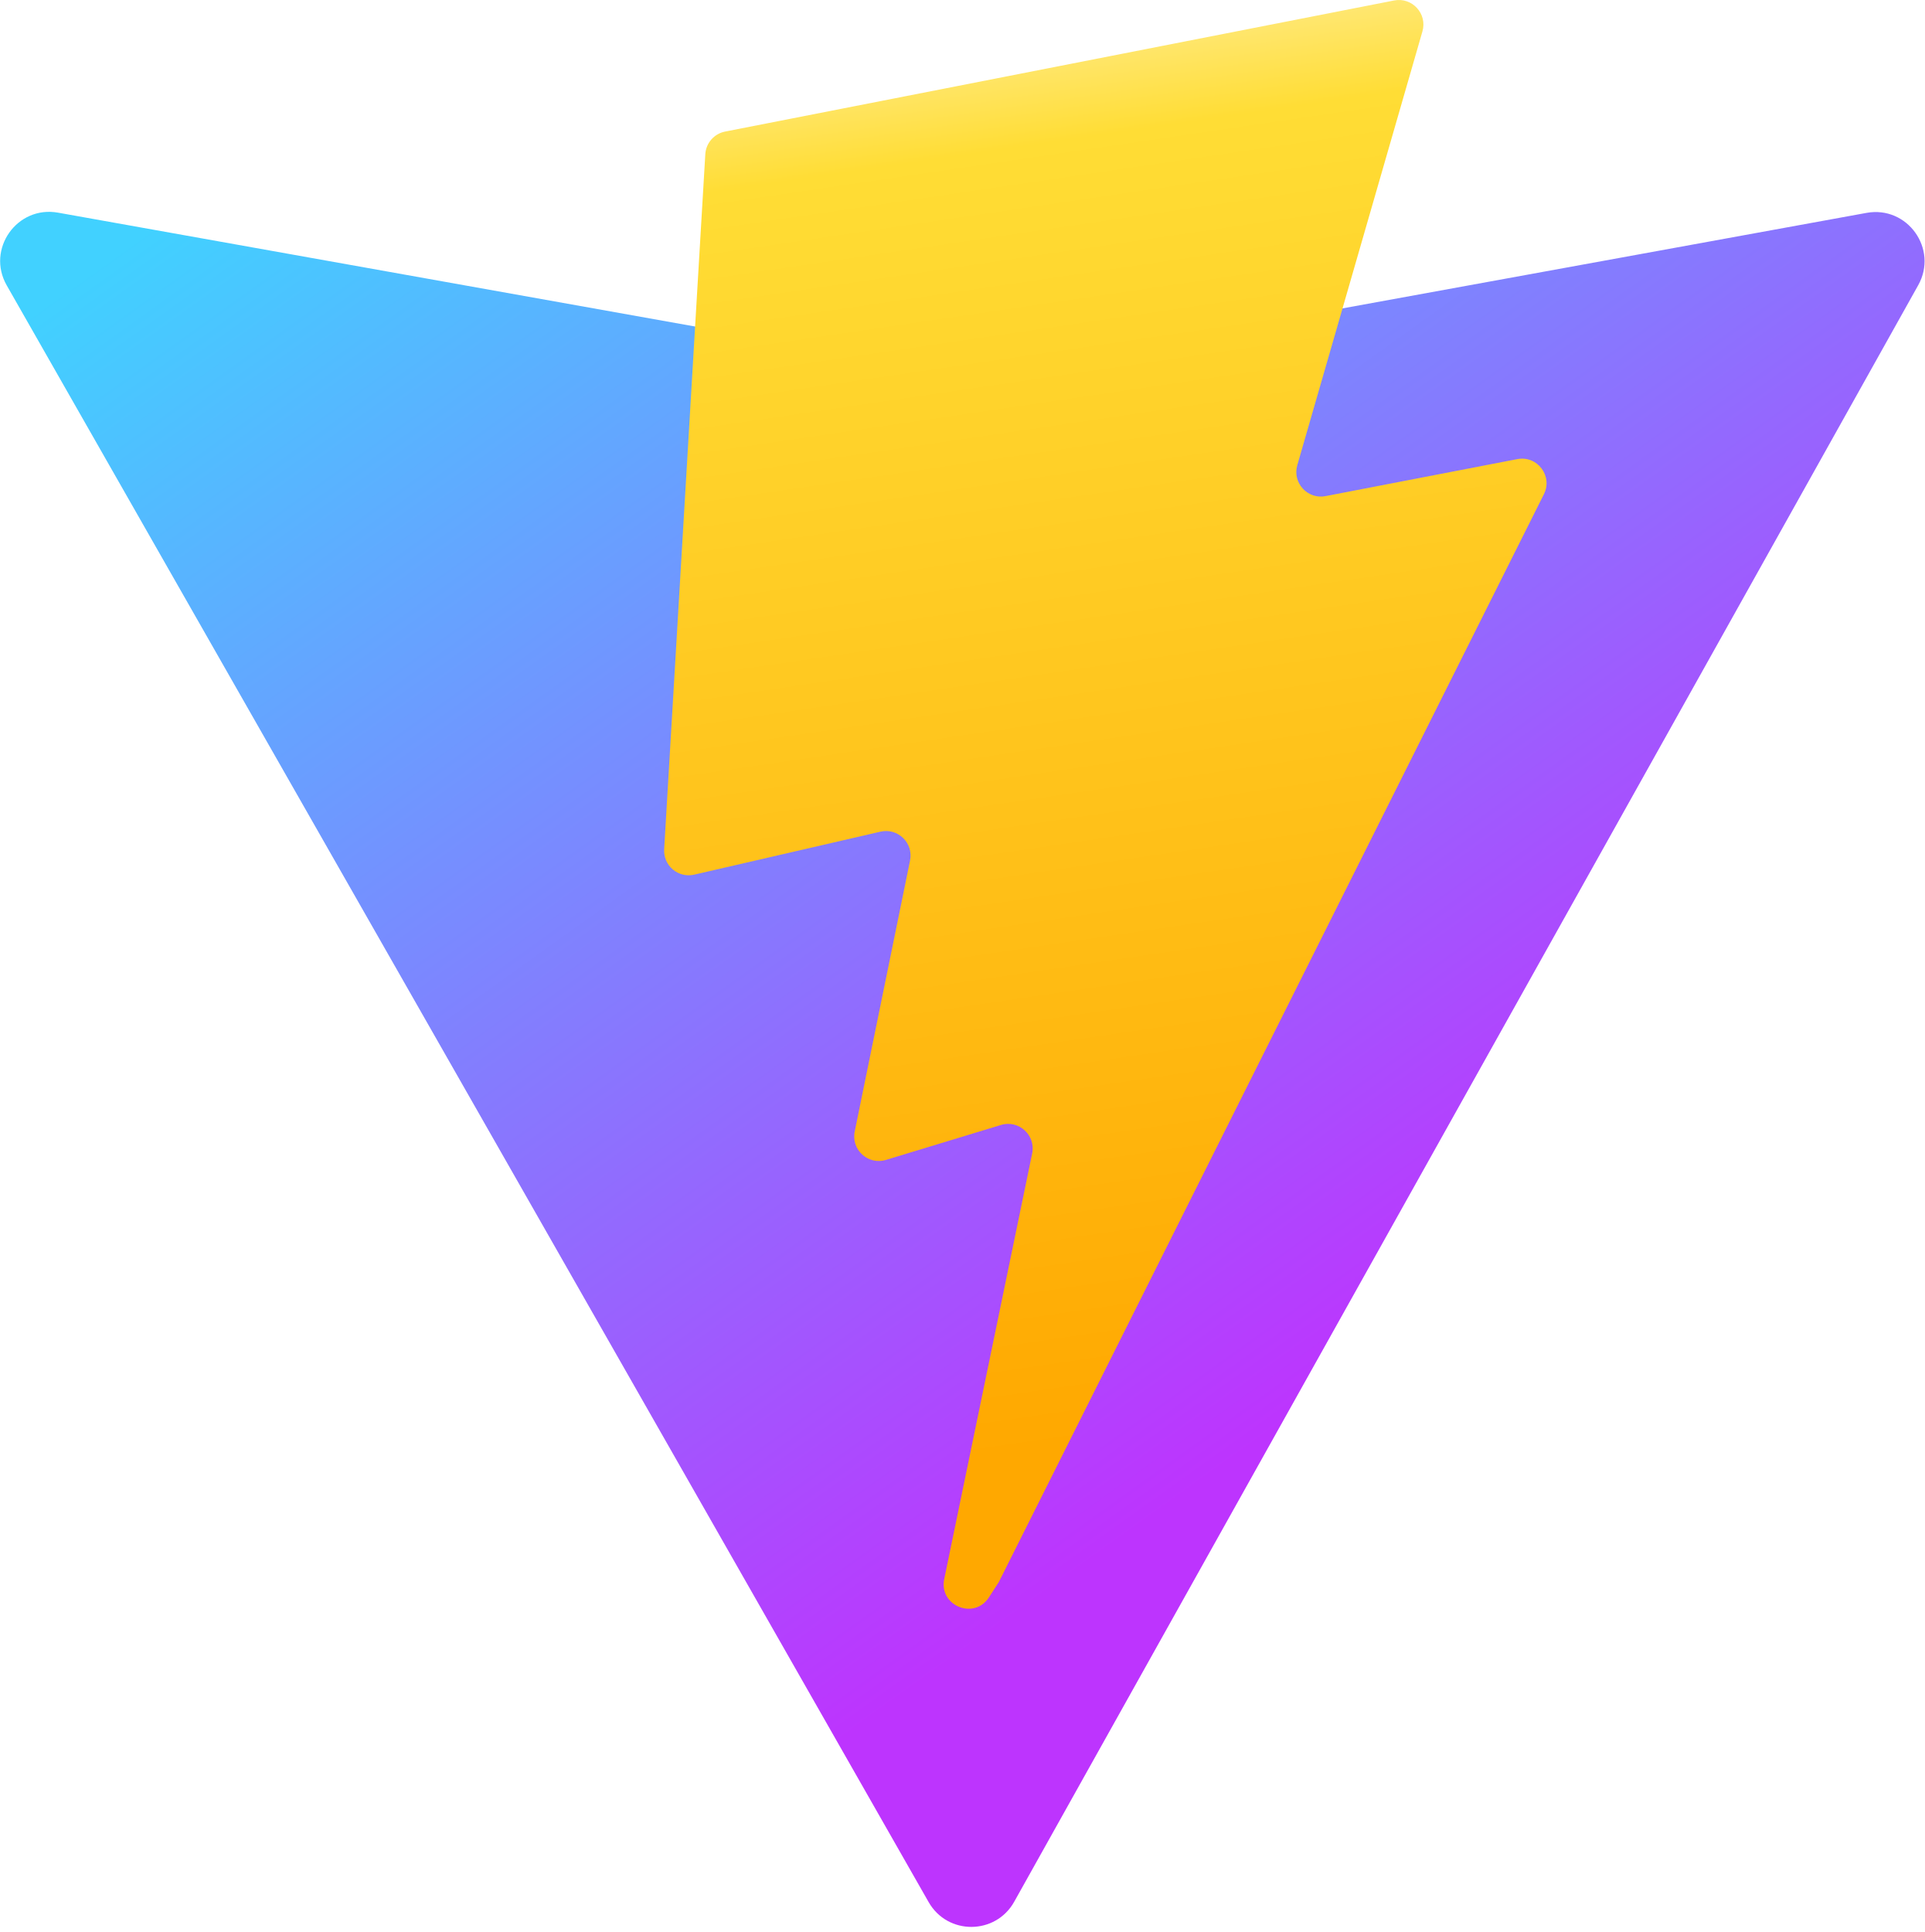
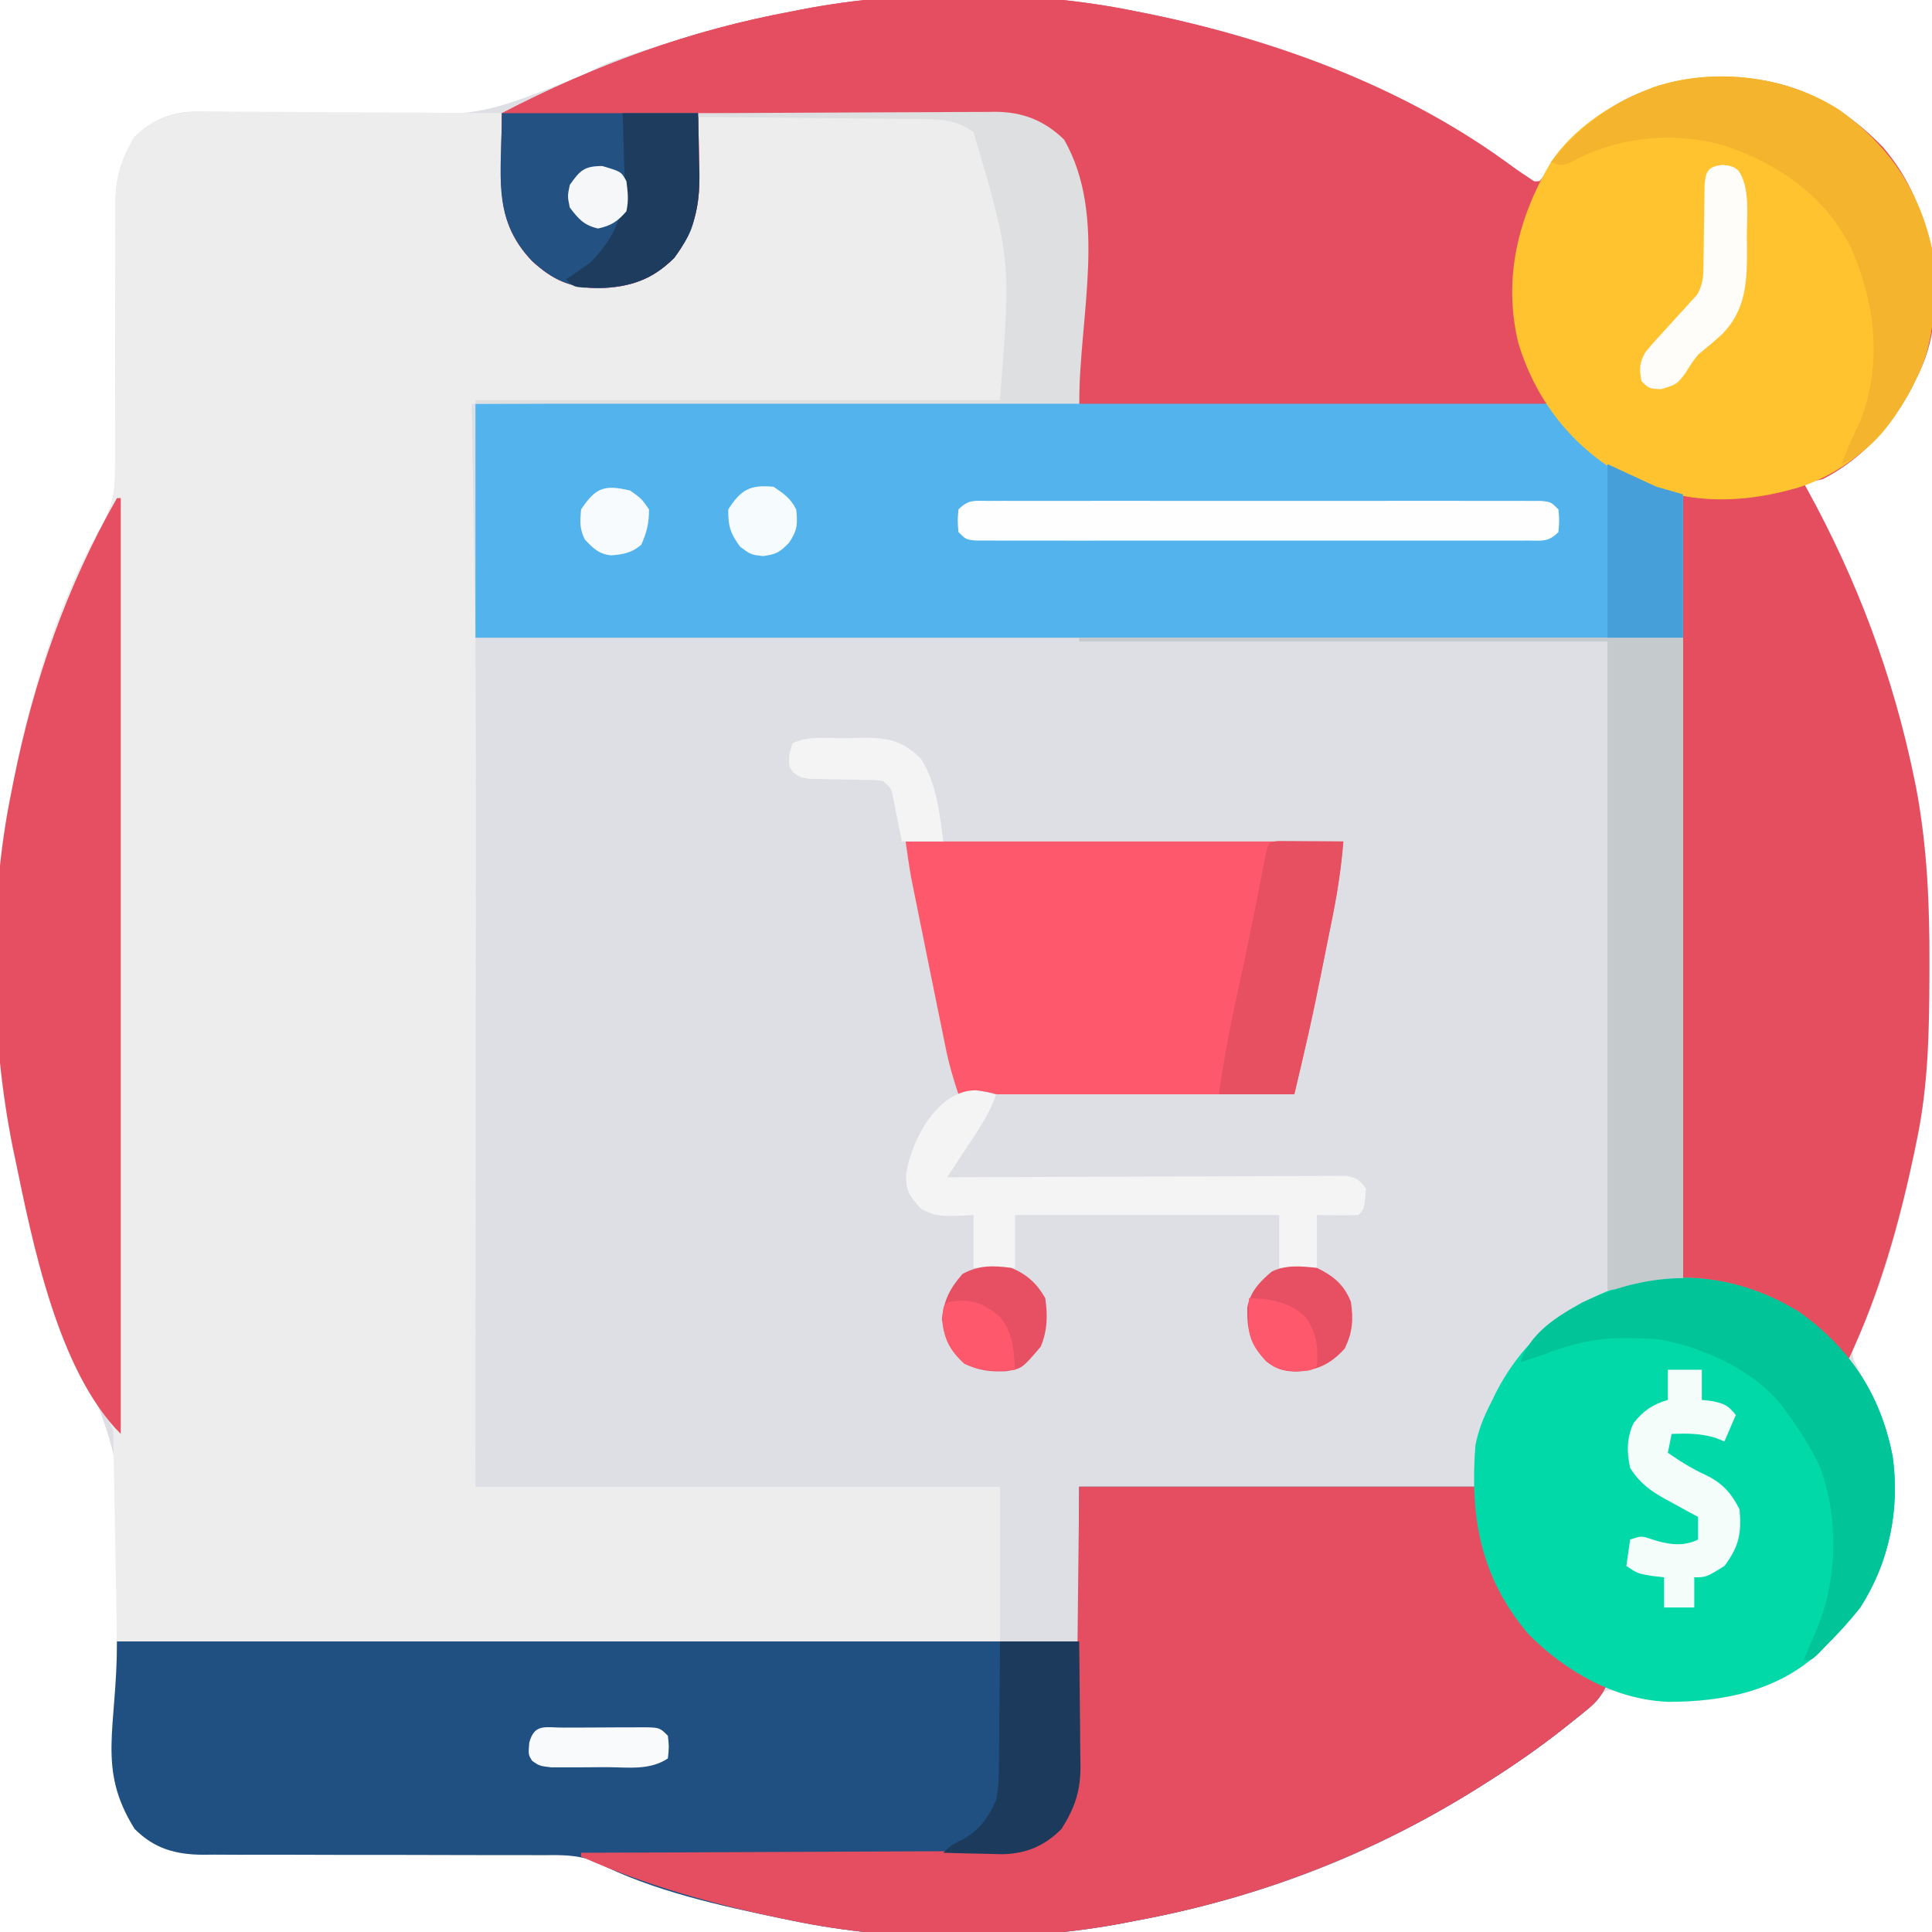
- <svg xmlns="http://www.w3.org/2000/svg" aria-hidden="true" role="img" class="iconify iconify--logos" width="31.88" height="32" preserveAspectRatio="xMidYMid meet" viewBox="0 0 256 257">
-   <defs>
-     <linearGradient id="IconifyId1813088fe1fbc01fb466" x1="-.828%" x2="57.636%" y1="7.652%" y2="78.411%">
-       <stop offset="0%" stop-color="#41D1FF" />
-       <stop offset="100%" stop-color="#BD34FE" />
-     </linearGradient>
-     <linearGradient id="IconifyId1813088fe1fbc01fb467" x1="43.376%" x2="50.316%" y1="2.242%" y2="89.03%">
-       <stop offset="0%" stop-color="#FFEA83" />
-       <stop offset="8.333%" stop-color="#FFDD35" />
-       <stop offset="100%" stop-color="#FFA800" />
-     </linearGradient>
-   </defs>
-   <path fill="url(#IconifyId1813088fe1fbc01fb466)" d="M255.153 37.938L134.897 252.976c-2.483 4.44-8.862 4.466-11.382.048L.875 37.958c-2.746-4.814 1.371-10.646 6.827-9.67l120.385 21.517a6.537 6.537 0 0 0 2.322-.004l117.867-21.483c5.438-.991 9.574 4.796 6.877 9.62Z" />
-   <path fill="url(#IconifyId1813088fe1fbc01fb467)" d="M185.432.063L96.44 17.501a3.268 3.268 0 0 0-2.634 3.014l-5.474 92.456a3.268 3.268 0 0 0 3.997 3.378l24.777-5.718c2.318-.535 4.413 1.507 3.936 3.838l-7.361 36.047c-.495 2.426 1.782 4.5 4.151 3.78l15.304-4.649c2.372-.72 4.652 1.36 4.15 3.788l-11.698 56.621c-.732 3.542 3.979 5.473 5.943 2.437l1.313-2.028l72.516-144.72c1.215-2.423-.88-5.186-3.54-4.672l-25.505 4.922c-2.396.462-4.435-1.77-3.759-4.114l16.646-57.705c.677-2.35-1.37-4.583-3.769-4.113Z" />
+ <svg xmlns="http://www.w3.org/2000/svg" version="1.1" width="512" height="512">
+   <path d="M0 0 C1.537 0.306 1.537 0.306 3.105 0.618 C38.587 7.838 74.485 21.287 103.285 43.785 C104.922 45.193 104.922 45.193 107 45 C108.413 43.379 108.413 43.379 109.812 41.312 C112.311 37.879 114.875 34.896 118 32 C118.5 31.518 119 31.036 119.516 30.539 C131 19.967 145.125 17.198 160.266 17.652 C175.204 18.491 187.735 25.314 198 36 C210.286 50.412 212.218 66.819 211 85 C210.231 89.38 208.973 93.025 207 97 C206.502 98.012 206.005 99.024 205.492 100.066 C200.07 110.141 192.302 118.736 182 124 C180.339 124.359 178.672 124.695 177 125 C177.286 125.516 177.572 126.031 177.867 126.563 C191.213 150.816 200.754 176.284 206.312 203.438 C206.46 204.156 206.607 204.875 206.759 205.616 C209.733 221.262 210.373 236.736 210.312 252.625 C210.31 253.643 210.308 254.661 210.306 255.71 C210.256 270.319 210.005 284.651 207 299 C206.702 300.462 206.702 300.462 206.398 301.954 C202.875 318.797 198.514 336.288 191.199 351.93 C189.849 354.768 189.849 354.768 190.102 357.035 C191.412 359.901 192.882 362.662 194.375 365.438 C202.05 380.324 202.724 395.021 198 411 C194.65 419.816 189.679 426.416 183 433 C182.153 433.862 182.153 433.862 181.289 434.742 C170.337 445.053 155.594 448.177 141 448 C136.289 447.536 131.397 447.042 127.023 445.141 C124.745 444.767 124.745 444.767 122.398 446.852 C121.382 447.767 120.375 448.692 119.375 449.625 C105.217 462.144 89.669 472.153 73 481 C72.177 481.439 71.355 481.879 70.507 482.332 C48.602 493.851 24.304 501.535 0 506 C-0.806 506.161 -1.612 506.322 -2.442 506.487 C-30.204 511.875 -63.318 511.762 -91 506 C-91.976 505.801 -92.953 505.603 -93.958 505.398 C-110.261 501.987 -128.096 498.101 -143.001 490.462 C-147.782 488.419 -152.454 488.59 -157.582 488.631 C-158.623 488.627 -159.665 488.624 -160.738 488.62 C-162.991 488.613 -165.244 488.614 -167.497 488.62 C-171.066 488.629 -174.635 488.619 -178.204 488.603 C-188.349 488.563 -198.494 488.562 -208.638 488.564 C-214.852 488.564 -221.065 488.545 -227.278 488.515 C-230.788 488.504 -234.297 488.516 -237.807 488.529 C-239.968 488.52 -242.128 488.51 -244.289 488.498 C-245.259 488.508 -246.229 488.518 -247.229 488.528 C-254.513 488.451 -260.073 486.927 -265.312 481.688 C-269.404 475.172 -270.427 470.325 -270.258 462.758 C-270.25 461.857 -270.243 460.957 -270.235 460.029 C-270.218 458.081 -270.195 456.132 -270.166 454.184 C-270.124 451.077 -270.108 447.971 -270.1 444.863 C-270.077 436.03 -270.037 427.198 -269.908 418.366 C-268.665 385.164 -268.665 385.164 -280.727 355.002 C-283.555 350.555 -285.099 345.52 -286.812 340.562 C-287.173 339.534 -287.534 338.505 -287.905 337.445 C-291.662 326.457 -294.659 315.371 -297 304 C-297.21 302.999 -297.421 301.998 -297.637 300.966 C-303.593 271.227 -304.11 236.752 -298 207 C-297.801 205.987 -297.603 204.975 -297.398 203.932 C-292.785 180.865 -285.896 156.839 -274.03 136.323 C-271.176 131.182 -270.427 127.153 -270.502 121.324 C-270.496 120.497 -270.491 119.67 -270.485 118.818 C-270.476 117.036 -270.476 115.254 -270.484 113.472 C-270.496 110.646 -270.485 107.821 -270.468 104.995 C-270.441 100.013 -270.435 95.032 -270.437 90.051 C-270.439 82.079 -270.425 74.107 -270.381 66.135 C-270.371 63.361 -270.38 60.587 -270.39 57.813 C-270.384 56.101 -270.377 54.388 -270.369 52.676 C-270.377 51.913 -270.384 51.15 -270.392 50.364 C-270.332 43.924 -268.715 38.795 -265.312 33.25 C-260.52 28.588 -255.26 26.543 -248.612 26.561 C-247.845 26.583 -247.077 26.606 -246.287 26.629 C-245.455 26.636 -244.622 26.643 -243.765 26.651 C-241.968 26.668 -240.171 26.694 -238.375 26.728 C-235.507 26.778 -232.64 26.797 -229.772 26.806 C-221.621 26.836 -213.471 26.899 -205.321 27.037 C-173.832 27.933 -173.832 27.933 -145.173 16.299 C-141.925 14.357 -138.545 13.102 -134.965 11.914 C-133.798 11.524 -132.632 11.133 -131.43 10.731 C-129.701 10.183 -129.701 10.183 -127.938 9.625 C-127.312 9.423 -126.687 9.221 -126.043 9.012 C-114.502 5.278 -102.931 2.192 -91 0 C-90.194 -0.161 -89.388 -0.322 -88.558 -0.487 C-60.743 -5.885 -27.743 -5.69 0 0 Z " fill="#DDDFE4" transform="translate(301,3)" />
+   <path d="M0 0 C0.85 -0.001 1.699 -0.001 2.575 -0.002 C5.356 0.001 8.137 0.032 10.918 0.063 C12.857 0.071 14.796 0.077 16.735 0.081 C21.819 0.096 26.902 0.135 31.985 0.179 C37.18 0.22 42.375 0.239 47.57 0.259 C57.749 0.302 67.927 0.37 78.105 0.454 C78.115 1.159 78.124 1.864 78.134 2.59 C78.188 5.837 78.272 9.083 78.355 12.329 C78.37 13.438 78.384 14.546 78.398 15.688 C78.639 23.87 79.783 31.318 85.035 37.856 C87.033 39.433 89.028 40.984 91.105 42.454 C91.992 43.093 92.879 43.733 93.793 44.392 C101.942 47.006 110.513 46.251 118.105 42.454 C123.96 38.914 126.989 32.802 129.105 26.454 C129.255 24.463 129.354 22.469 129.422 20.474 C129.464 19.31 129.506 18.147 129.549 16.948 C129.588 15.733 129.627 14.518 129.668 13.267 C129.733 11.427 129.733 11.427 129.799 9.55 C129.905 6.518 130.007 3.486 130.105 0.454 C141.067 0.385 152.029 0.331 162.991 0.299 C168.081 0.283 173.171 0.262 178.261 0.228 C183.176 0.195 188.091 0.177 193.006 0.169 C194.878 0.164 196.751 0.153 198.624 0.137 C201.252 0.115 203.88 0.112 206.508 0.114 C207.663 0.097 207.663 0.097 208.84 0.081 C216.069 0.122 221.825 2.316 227.105 7.454 C238.701 27.746 231.105 54.083 231.105 77.454 C177.975 77.454 124.845 77.454 70.105 77.454 C70.435 98.244 70.765 119.034 71.105 140.454 C71.171 156.503 71.234 172.55 71.211 188.599 C71.202 195.867 71.2 203.135 71.199 210.403 C71.196 221.854 71.188 233.306 71.177 244.757 C71.164 260.315 71.159 275.872 71.153 291.43 C71.144 315.771 71.124 340.113 71.105 364.454 C116.975 364.454 162.845 364.454 210.105 364.454 C210.105 377.984 210.105 391.514 210.105 405.454 C132.885 405.454 55.665 405.454 -23.895 405.454 C-24.225 386.974 -24.555 368.494 -24.895 349.454 C-28.525 341.864 -32.155 334.274 -35.895 326.454 C-37.61 322.292 -39.243 318.252 -40.707 314.017 C-41.068 312.988 -41.428 311.959 -41.8 310.899 C-45.556 299.911 -48.554 288.825 -50.895 277.454 C-51.105 276.453 -51.315 275.452 -51.532 274.42 C-57.487 244.681 -58.004 210.206 -51.895 180.454 C-51.696 179.442 -51.497 178.429 -51.292 177.386 C-46.68 154.319 -39.79 130.293 -27.924 109.777 C-25.071 104.636 -24.322 100.607 -24.396 94.778 C-24.391 93.951 -24.385 93.124 -24.38 92.272 C-24.37 90.49 -24.37 88.708 -24.378 86.926 C-24.391 84.1 -24.379 81.275 -24.362 78.449 C-24.335 73.468 -24.33 68.486 -24.331 63.505 C-24.333 55.533 -24.319 47.561 -24.276 39.589 C-24.266 36.815 -24.274 34.041 -24.284 31.267 C-24.278 29.555 -24.271 27.842 -24.263 26.13 C-24.271 25.367 -24.279 24.604 -24.287 23.818 C-24.227 17.378 -22.61 12.249 -19.207 6.704 C-13.591 1.24 -7.632 -0.14 0 0 Z " fill="#EDEDED" transform="translate(54.89453,29.5459)" />
+   <path d="M0 0 C1.025 0.204 2.049 0.408 3.105 0.618 C38.587 7.838 74.485 21.287 103.285 43.785 C104.922 45.193 104.922 45.193 107 45 C108.413 43.379 108.413 43.379 109.812 41.312 C112.311 37.879 114.875 34.896 118 32 C118.5 31.518 119 31.036 119.516 30.539 C131 19.967 145.125 17.198 160.266 17.652 C175.204 18.491 187.735 25.314 198 36 C210.286 50.412 212.218 66.819 211 85 C210.231 89.38 208.973 93.025 207 97 C206.502 98.012 206.005 99.024 205.492 100.066 C200.07 110.141 192.302 118.736 182 124 C180.339 124.359 178.672 124.695 177 125 C177.286 125.516 177.572 126.031 177.867 126.563 C191.213 150.816 200.754 176.284 206.312 203.438 C206.46 204.156 206.607 204.875 206.759 205.616 C209.733 221.262 210.373 236.736 210.312 252.625 C210.31 253.643 210.308 254.661 210.306 255.71 C210.256 270.319 210.005 284.651 207 299 C206.702 300.462 206.702 300.462 206.398 301.954 C202.465 320.757 197.144 339.559 189 357 C188.031 356.154 187.061 355.309 186.062 354.438 C184.711 353.289 183.356 352.143 182 351 C181.313 350.412 180.626 349.824 179.918 349.219 C169.286 340.483 158.509 337.501 145 336 C145 267.36 145 198.72 145 128 C142.03 127.34 139.06 126.68 136 126 C125.736 122.193 116.058 115.256 110 106 C110 105.34 110 104.68 110 104 C68.75 104 27.5 104 -15 104 C-15.125 73.062 -15.125 73.062 -15.118 63.344 C-15.141 60.783 -15.167 58.221 -15.195 55.66 C-15.186 54.346 -15.177 53.032 -15.168 51.678 C-15.292 43.553 -16.346 38.051 -22 32 C-27.385 27.897 -32.684 27.843 -39.257 27.795 C-40.086 27.785 -40.916 27.775 -41.771 27.765 C-44.509 27.733 -47.247 27.708 -49.984 27.684 C-51.884 27.663 -53.784 27.642 -55.684 27.621 C-60.682 27.565 -65.68 27.516 -70.677 27.468 C-75.778 27.418 -80.879 27.362 -85.98 27.307 C-95.987 27.199 -105.993 27.098 -116 27 C-115.979 27.74 -115.958 28.481 -115.937 29.244 C-115.853 32.642 -115.801 36.039 -115.75 39.438 C-115.7 41.185 -115.7 41.185 -115.648 42.967 C-115.549 51.762 -116.993 58.242 -122.312 65.312 C-128.132 71.132 -134.072 73.123 -142.188 73.375 C-149.82 73.29 -154.421 71.278 -160 66.168 C-167.839 57.888 -168.433 49.98 -168.188 39 C-168.174 37.844 -168.16 36.687 -168.146 35.496 C-168.111 32.664 -168.062 29.832 -168 27 C-143.526 14.313 -118.19 4.995 -91 0 C-89.791 -0.241 -89.791 -0.241 -88.558 -0.487 C-60.743 -5.885 -27.743 -5.69 0 0 Z " fill="#E54E5F" transform="translate(301,3)" />
+   <path d="M0 0 C34.65 0 69.3 0 105 0 C105.66 5.28 106.32 10.56 107 16 C111.968 31.053 121.18 42.792 135.32 50.219 C137.361 51.143 137.361 51.143 140 52 C138.681 54.993 137.362 56.82 134.832 58.883 C134.194 59.405 133.556 59.927 132.899 60.466 C132.21 61.013 131.522 61.561 130.812 62.125 C130.096 62.699 129.38 63.273 128.642 63.865 C121.702 69.355 114.504 74.317 107 79 C106.041 79.604 106.041 79.604 105.062 80.221 C77.471 97.463 46.993 109.122 15 115 C14.194 115.161 13.388 115.322 12.558 115.487 C-15.204 120.875 -48.318 120.762 -76 115 C-76.976 114.801 -77.953 114.603 -78.958 114.398 C-95.261 110.987 -113.096 107.101 -128.001 99.462 C-132.782 97.419 -137.454 97.59 -142.582 97.631 C-143.623 97.627 -144.665 97.624 -145.738 97.62 C-147.991 97.613 -150.244 97.614 -152.497 97.62 C-156.066 97.629 -159.635 97.619 -163.204 97.603 C-173.349 97.563 -183.494 97.562 -193.638 97.564 C-199.852 97.564 -206.065 97.545 -212.278 97.515 C-215.788 97.504 -219.297 97.516 -222.807 97.529 C-224.968 97.52 -227.128 97.51 -229.289 97.498 C-230.744 97.513 -230.744 97.513 -232.229 97.528 C-239.513 97.451 -245.073 95.927 -250.312 90.688 C-260.422 74.587 -255 64.246 -255 41 C-170.85 41 -86.7 41 0 41 C0 27.47 0 13.94 0 0 Z " fill="#205081" transform="translate(286,394)" />
+   <path d="M0 0 C36.188 -0.198 72.376 -0.365 108.564 -0.46 C112.837 -0.471 117.109 -0.482 121.381 -0.494 C122.656 -0.498 122.656 -0.498 123.958 -0.502 C137.73 -0.541 151.502 -0.612 165.274 -0.694 C179.405 -0.779 193.536 -0.829 207.667 -0.847 C216.387 -0.859 225.107 -0.898 233.827 -0.971 C239.806 -1.019 245.785 -1.033 251.764 -1.022 C255.214 -1.016 258.663 -1.025 262.114 -1.073 C265.857 -1.118 269.595 -1.107 273.339 -1.082 C274.971 -1.122 274.971 -1.122 276.637 -1.162 C283.872 -1.033 283.872 -1.033 287.126 1.946 C288.967 4.337 288.967 4.337 290.47 6.709 C296.806 16.194 309.55 21.014 320 24 C320 36.54 320 49.08 320 62 C214.4 62 108.8 62 0 62 C0 41.54 0 21.08 0 0 Z " fill="#53B3EC" transform="translate(126,107)" />
+   <path d="M0 0 C1.025 0.204 2.049 0.408 3.105 0.618 C38.478 7.815 71.339 21.357 101 42 C102.994 43.343 104.996 44.672 107 46 C106.818 46.522 106.636 47.044 106.449 47.582 C105.607 50.047 104.802 52.522 104 55 C103.714 55.843 103.428 56.686 103.133 57.555 C97.893 74.372 102.394 88.146 109 104 C68.08 104 27.16 104 -15 104 C-15.125 73.062 -15.125 73.062 -15.118 63.344 C-15.141 60.783 -15.167 58.221 -15.195 55.66 C-15.186 54.346 -15.177 53.032 -15.168 51.678 C-15.292 43.553 -16.346 38.051 -22 32 C-27.385 27.897 -32.684 27.843 -39.257 27.795 C-40.086 27.785 -40.916 27.775 -41.771 27.765 C-44.509 27.733 -47.247 27.708 -49.984 27.684 C-51.884 27.663 -53.784 27.642 -55.684 27.621 C-60.682 27.565 -65.68 27.516 -70.677 27.468 C-75.778 27.418 -80.879 27.362 -85.98 27.307 C-95.987 27.199 -105.993 27.098 -116 27 C-115.979 27.74 -115.958 28.481 -115.937 29.244 C-115.853 32.642 -115.801 36.039 -115.75 39.438 C-115.7 41.185 -115.7 41.185 -115.648 42.967 C-115.549 51.762 -116.993 58.242 -122.312 65.312 C-128.132 71.132 -134.072 73.123 -142.188 73.375 C-149.82 73.29 -154.421 71.278 -160 66.168 C-167.839 57.888 -168.433 49.98 -168.188 39 C-168.174 37.844 -168.16 36.687 -168.146 35.496 C-168.111 32.664 -168.062 29.832 -168 27 C-143.526 14.313 -118.19 4.995 -91 0 C-89.791 -0.241 -89.791 -0.241 -88.558 -0.487 C-60.743 -5.885 -27.743 -5.69 0 0 Z " fill="#E54E60" transform="translate(301,3)" />
+   <path d="M0 0 C34.65 0 69.3 0 105 0 C105.99 7.92 105.99 7.92 107 16 C111.968 31.053 121.18 42.792 135.32 50.219 C137.361 51.143 137.361 51.143 140 52 C138.681 54.993 137.362 56.82 134.832 58.883 C134.194 59.405 133.556 59.927 132.899 60.466 C132.21 61.013 131.522 61.561 130.812 62.125 C130.096 62.699 129.38 63.273 128.642 63.865 C121.702 69.355 114.504 74.317 107 79 C106.36 79.403 105.721 79.806 105.062 80.221 C77.471 97.463 46.993 109.122 15 115 C14.194 115.161 13.388 115.322 12.558 115.487 C-15.204 120.875 -48.318 120.762 -76 115 C-76.976 114.801 -77.953 114.603 -78.958 114.398 C-97.014 110.62 -115.13 105.547 -132 98 C-132 97.67 -132 97.34 -132 97 C-131.404 96.999 -130.809 96.997 -130.195 96.996 C-115.68 96.958 -101.165 96.899 -86.65 96.816 C-79.63 96.776 -72.611 96.744 -65.591 96.729 C-58.815 96.715 -52.04 96.679 -45.264 96.632 C-42.681 96.617 -40.097 96.609 -37.514 96.608 C-33.892 96.606 -30.27 96.579 -26.648 96.546 C-25.051 96.553 -25.051 96.553 -23.42 96.561 C-16.239 96.461 -10.531 95.419 -5.16 90.219 C-4.798 89.652 -4.436 89.084 -4.062 88.5 C-3.682 87.933 -3.302 87.366 -2.91 86.781 C-0.68 82.416 -0.832 77.916 -0.795 73.11 C-0.785 72.307 -0.775 71.504 -0.764 70.676 C-0.733 68.081 -0.708 65.486 -0.684 62.891 C-0.665 61.286 -0.646 59.682 -0.627 58.078 C-0.559 52.135 -0.499 46.193 -0.438 40.25 C-0.293 26.968 -0.149 13.685 0 0 Z " fill="#E54E60" transform="translate(286,394)" />
+   <path d="M0 0 C12.778 9.356 20.934 21.018 24.305 36.688 C25.199 48.22 25.539 60.142 20.305 70.688 C19.807 71.699 19.31 72.711 18.797 73.754 C12.056 86.279 2.206 95.696 -11.445 100 C-27.989 104.735 -43.434 104.28 -58.754 96.043 C-71.855 88.168 -80.988 76.102 -85.379 61.398 C-89.375 44.479 -85.445 28.432 -76.695 13.688 C-71.02 5.084 -61.203 -1.564 -51.695 -5.312 C-50.946 -5.61 -50.197 -5.908 -49.426 -6.215 C-33.353 -11.573 -14.122 -9.26 0 0 Z " fill="#FEC32E" transform="translate(487.6953,29.3125)" />
+   <path d="M0 0 C13.325 9.645 21.367 21.708 24.551 38.082 C26.53 52.135 23.647 66.159 15.984 78.16 C13.202 81.738 10.21 84.98 6.984 88.16 C6.137 89.023 6.137 89.023 5.273 89.902 C-5.77 100.3 -20.358 103.146 -35.016 103.16 C-49.119 102.543 -62.244 95.097 -72.016 85.16 C-84.703 70.171 -87.492 54.301 -86.016 35.16 C-85.198 31.138 -83.894 27.796 -82.016 24.16 C-81.557 23.218 -81.098 22.276 -80.625 21.305 C-73.549 7.507 -62.697 -1.557 -48.016 -6.84 C-31.371 -11.713 -14.723 -9.173 0 0 Z " fill="#01D9A9" transform="translate(477.0156,347.8398)" />
+   <path d="M0 0 C38.28 0 76.56 0 116 0 C115.346 6.539 114.599 12.736 113.293 19.129 C113.126 19.962 112.96 20.796 112.788 21.654 C112.436 23.407 112.082 25.159 111.726 26.91 C111.194 29.531 110.67 32.153 110.146 34.775 C109.8 36.497 109.453 38.22 109.105 39.941 C108.954 40.697 108.803 41.453 108.647 42.232 C106.951 50.54 104.945 58.733 103 67 C73.63 67 44.26 67 14 67 C12.622 62.867 11.528 59.166 10.668 54.949 C10.429 53.787 10.19 52.625 9.944 51.428 C9.694 50.194 9.445 48.959 9.188 47.688 C8.927 46.412 8.666 45.136 8.398 43.822 C7.859 41.183 7.323 38.543 6.789 35.903 C6.277 33.372 5.765 30.842 5.25 28.312 C4.56 24.917 3.873 21.521 3.188 18.125 C2.981 17.105 2.774 16.085 2.561 15.034 C2.37 14.077 2.178 13.119 1.98 12.133 C1.814 11.307 1.648 10.481 1.477 9.629 C0.897 6.434 0.459 3.215 0 0 Z " fill="#FE586C" transform="translate(240,223)" />
+   <path d="M0 0 C0.33 0 0.66 0 1 0 C1 81.84 1 163.68 1 248 C-15.633 231.367 -22.401 197.344 -27 175 C-27.21 173.999 -27.421 172.998 -27.637 171.966 C-33.593 142.227 -34.11 107.752 -28 78 C-27.801 76.987 -27.603 75.975 -27.398 74.932 C-22.137 48.621 -13.339 23.333 0 0 Z " fill="#E64F61" transform="translate(31,132)" />
+   <path d="M0 0 C52.8 0 105.6 0 160 0 C160 56.1 160 112.2 160 170 C153.07 170.99 153.07 170.99 146 172 C144.02 172.33 142.04 172.66 140 173 C140 116.24 140 59.48 140 1 C93.8 1 47.6 1 0 1 C0 0.67 0 0.34 0 0 Z " fill="#C5CACD" transform="translate(286,169)" />
+   <path d="M0 0 C12.778 9.356 20.934 21.018 24.305 36.688 C25.199 48.22 25.539 60.142 20.305 70.688 C19.807 71.699 19.31 72.711 18.797 73.754 C14.507 81.726 8.855 89.943 0.305 93.688 C1.227 91.305 2.183 88.951 3.258 86.633 C3.603 85.888 3.949 85.143 4.305 84.375 C4.635 83.678 4.965 82.98 5.305 82.262 C11.123 67.284 9.315 51.259 3.055 36.801 C-3.837 22.762 -15.729 14.498 -30.152 9.449 C-43.605 5.42 -58.504 6.77 -70.871 13.387 C-73.695 14.688 -73.695 14.688 -76.695 13.688 C-70.238 5.31 -61.584 -1.414 -51.695 -5.312 C-50.946 -5.61 -50.197 -5.908 -49.426 -6.215 C-33.353 -11.573 -14.122 -9.26 0 0 Z " fill="#F4B42D" transform="translate(487.6953,29.3125)" />
+   <path d="M0 0 C13.325 9.645 21.367 21.708 24.551 38.082 C26.528 52.12 23.663 66.18 15.984 78.16 C13.172 81.696 10.172 84.961 6.984 88.16 C6.275 88.913 5.566 89.666 4.836 90.441 C2.984 92.16 2.984 92.16 0.984 92.16 C2.017 89.531 3.084 86.946 4.273 84.383 C9.925 71.013 10.377 54.665 5.316 40.984 C2.984 36.039 0.205 31.572 -3.016 27.16 C-3.477 26.503 -3.939 25.845 -4.414 25.168 C-11.911 15.418 -25.153 9.414 -37.016 7.16 C-39.918 6.855 -42.786 6.779 -45.703 6.785 C-46.873 6.785 -46.873 6.785 -48.067 6.786 C-55.192 6.924 -61.372 8.618 -68.016 11.16 C-70.013 11.834 -72.013 12.502 -74.016 13.16 C-71.591 5.454 -64.488 1.079 -57.68 -2.684 C-38.406 -11.849 -18.411 -11.471 0 0 Z " fill="#02C499" transform="translate(477.0156,347.8398)" />
+   <path d="M0 0 C17.16 0 34.32 0 52 0 C52 29.27 52 29.27 45.688 38.312 C39.868 44.132 33.928 46.123 25.812 46.375 C18.18 46.29 13.579 44.278 8 39.168 C-2.853 27.705 0 16.36 0 0 Z " fill="#225182" transform="translate(133,30)" />
+   <path d="M0 0 C10.962 -0.07 21.923 -0.123 32.885 -0.155 C37.976 -0.171 43.066 -0.192 48.156 -0.226 C53.071 -0.259 57.985 -0.277 62.9 -0.285 C64.773 -0.29 66.646 -0.301 68.518 -0.317 C71.147 -0.339 73.774 -0.342 76.403 -0.341 C77.557 -0.357 77.557 -0.357 78.735 -0.373 C85.964 -0.332 91.719 1.862 97 7 C108.595 27.292 101 53.629 101 77 C48.2 77 -4.6 77 -59 77 C-59 76.67 -59 76.34 -59 76 C-13.13 76 32.74 76 80 76 C82.904 38.505 82.904 38.505 73 5 C68.733 2.054 65.293 1.616 60.168 1.568 C59.514 1.557 58.86 1.547 58.186 1.537 C56.043 1.507 53.901 1.497 51.758 1.488 C50.264 1.471 48.771 1.453 47.277 1.434 C43.361 1.387 39.445 1.357 35.529 1.33 C31.527 1.301 27.525 1.254 23.523 1.209 C15.682 1.123 7.841 1.056 0 1 C0 0.67 0 0.34 0 0 Z " fill="#DEDFE0" transform="translate(185,30)" />
+   <path d="M0 0 C3.074 0.465 3.074 0.465 5.312 1.062 C3.611 6.178 0.635 10.413 -2.312 14.875 C-2.828 15.663 -3.344 16.452 -3.875 17.264 C-5.142 19.199 -6.413 21.132 -7.688 23.062 C-6.857 23.058 -6.857 23.058 -6.009 23.054 C7.461 22.988 20.931 22.938 34.401 22.907 C40.916 22.891 47.43 22.87 53.944 22.836 C60.226 22.804 66.509 22.786 72.792 22.778 C75.193 22.772 77.594 22.761 79.994 22.745 C83.349 22.724 86.703 22.721 90.058 22.722 C91.557 22.706 91.557 22.706 93.085 22.689 C94.455 22.695 94.455 22.695 95.852 22.702 C96.645 22.699 97.439 22.696 98.257 22.693 C100.862 23.161 101.776 23.93 103.312 26.062 C102.878 31.497 102.878 31.497 101.312 33.062 C97.643 33.206 93.985 33.105 90.312 33.062 C90.312 37.682 90.312 42.303 90.312 47.062 C87.013 47.062 83.713 47.062 80.312 47.062 C80.312 42.443 80.312 37.822 80.312 33.062 C57.212 33.062 34.112 33.062 10.312 33.062 C10.312 37.682 10.312 42.303 10.312 47.062 C6.683 47.062 3.053 47.062 -0.688 47.062 C-0.688 42.443 -0.688 37.822 -0.688 33.062 C-2.399 33.145 -4.111 33.227 -5.875 33.312 C-9.717 33.312 -11.356 33.252 -14.75 31.312 C-17.638 27.958 -18.763 26.516 -18.527 21.984 C-17.075 12.885 -10.027 -0.119 0 0 Z " fill="#F4F4F4" transform="translate(258.6875,288.9375)" />
+   <path d="M0 0 C1.956 -0.008 1.956 -0.008 3.952 -0.017 C5.405 -0.013 6.859 -0.009 8.312 -0.005 C9.837 -0.008 11.361 -0.011 12.885 -0.015 C17.031 -0.025 21.178 -0.021 25.324 -0.015 C29.657 -0.01 33.99 -0.014 38.322 -0.017 C45.599 -0.021 52.876 -0.016 60.153 -0.007 C68.574 0.004 76.996 0.001 85.418 -0.01 C92.639 -0.019 99.86 -0.021 107.082 -0.016 C111.399 -0.012 115.716 -0.012 120.033 -0.019 C124.091 -0.024 128.149 -0.02 132.207 -0.009 C133.699 -0.006 135.191 -0.007 136.684 -0.011 C138.715 -0.017 140.746 -0.009 142.777 0 C144.485 0.001 144.485 0.001 146.227 0.002 C148.889 0.254 148.889 0.254 150.889 2.254 C151.139 5.254 151.139 5.254 150.889 8.254 C148.145 10.998 146.621 10.505 142.777 10.508 C140.821 10.516 140.821 10.516 138.825 10.525 C137.372 10.521 135.918 10.517 134.465 10.513 C132.941 10.515 131.416 10.519 129.892 10.523 C125.746 10.533 121.599 10.529 117.453 10.523 C113.12 10.518 108.787 10.522 104.455 10.525 C97.178 10.529 89.901 10.524 82.624 10.515 C74.203 10.504 65.781 10.507 57.359 10.518 C50.138 10.527 42.917 10.529 35.695 10.523 C31.378 10.52 27.061 10.52 22.744 10.527 C18.686 10.532 14.628 10.528 10.57 10.517 C9.078 10.514 7.586 10.515 6.093 10.519 C4.062 10.525 2.031 10.517 0 10.508 C-1.708 10.507 -1.708 10.507 -3.45 10.506 C-6.111 10.254 -6.111 10.254 -8.111 8.254 C-8.361 5.254 -8.361 5.254 -8.111 2.254 C-5.367 -0.49 -3.843 0.003 0 0 Z " fill="#FEFEFE" transform="translate(262.1115,132.746)" />
+   <path d="M0 0 C0.791 0.005 1.582 0.01 2.396 0.016 C3.677 0.021 3.677 0.021 4.984 0.026 C5.882 0.034 6.78 0.042 7.705 0.051 C8.607 0.056 9.508 0.06 10.437 0.065 C12.672 0.077 14.907 0.093 17.142 0.114 C16.51 9.241 14.688 18.075 12.869 27.024 C12.336 29.644 11.812 32.267 11.289 34.889 C9.121 45.687 6.719 56.405 4.142 67.114 C-2.458 67.114 -9.058 67.114 -15.858 67.114 C-14.573 58.271 -12.976 49.585 -11.045 40.864 C-8.706 30.156 -6.488 19.432 -4.419 8.669 C-4.227 7.688 -4.036 6.707 -3.838 5.696 C-3.672 4.832 -3.506 3.968 -3.335 3.078 C-2.725 0.566 -2.601 0.159 0 0 Z " fill="#E65061" transform="translate(338.8577,222.8865)" />
+   <path d="M0 0 C6.93 0 13.86 0 21 0 C21.069 5.569 21.129 11.136 21.165 16.705 C21.18 18.598 21.2 20.49 21.226 22.382 C21.263 25.11 21.28 27.838 21.293 30.566 C21.308 31.405 21.324 32.244 21.34 33.108 C21.342 39.709 19.85 44.053 16.312 49.688 C11.789 54.211 7.032 56.229 0.625 56.391 C-1.25 56.364 -3.126 56.317 -5 56.25 C-5.966 56.232 -6.931 56.214 -7.926 56.195 C-10.285 56.149 -12.642 56.083 -15 56 C-13 54 -13 54 -9.688 52.375 C-5.291 49.88 -3.039 46.581 -1 42 C-0.327 38.662 -0.278 35.429 -0.293 32.031 C-0.278 31.11 -0.263 30.189 -0.247 29.241 C-0.204 26.327 -0.195 23.414 -0.188 20.5 C-0.164 18.513 -0.139 16.526 -0.111 14.539 C-0.045 9.692 -0.023 4.848 0 0 Z " fill="#1C3B5C" transform="translate(265,435)" />
+   <path d="M0 0 C2.97 0 5.94 0 9 0 C9 2.64 9 5.28 9 8 C9.928 8.103 10.856 8.206 11.812 8.312 C15.033 9.007 16.026 9.477 18 12 C17.01 14.31 16.02 16.62 15 19 C14.175 18.67 13.35 18.34 12.5 18 C8.413 16.832 5.231 16.854 1 17 C0.67 18.65 0.34 20.3 0 22 C3.297 24.308 6.465 26.258 10.125 27.938 C14.418 30.014 16.861 32.722 19 37 C19.543 43.405 18.868 46.809 15 52 C10.161 55 10.161 55 7 55 C7 57.64 7 60.28 7 63 C4.36 63 1.72 63 -1 63 C-1 60.36 -1 57.72 -1 55 C-2.64 54.814 -2.64 54.814 -4.312 54.625 C-8 54 -8 54 -11 52 C-10.67 49.69 -10.34 47.38 -10 45 C-7 44 -7 44 -4.25 44.938 C-0.149 46.278 4.021 46.989 8 45 C8 43.02 8 41.04 8 39 C7.036 38.481 6.072 37.961 5.078 37.426 C3.802 36.722 2.526 36.017 1.25 35.312 C0.616 34.973 -0.018 34.633 -0.672 34.283 C-4.665 32.058 -7.526 29.971 -10 26 C-10.927 21.968 -10.919 17.841 -9.047 14.09 C-6.538 10.858 -3.9 9.114 0 8 C0 5.36 0 2.72 0 0 Z " fill="#F5FDFB" transform="translate(442,363)" />
+   <path d="M0 0 C6.6 0 13.2 0 20 0 C20.109 4.147 20.188 8.29 20.25 12.438 C20.3 14.185 20.3 14.185 20.352 15.967 C20.451 24.762 19.007 31.242 13.688 38.312 C7.667 44.333 1.751 46.14 -6.625 46.188 C-7.772 46.202 -8.92 46.216 -10.102 46.23 C-13 46 -13 46 -15 44 C-14.42 43.622 -13.84 43.245 -13.242 42.855 C-12.07 42.03 -12.07 42.03 -10.875 41.188 C-9.726 40.404 -9.726 40.404 -8.555 39.605 C-2.804 33.74 0.322 27.497 0.586 19.238 C0.547 16.929 0.476 14.62 0.375 12.312 C0.348 11.122 0.321 9.932 0.293 8.705 C0.223 5.803 0.115 2.901 0 0 Z " fill="#1E3D5E" transform="translate(165,30)" />
+   <path d="M0 0 C6.435 2.97 6.435 2.97 13 6 C15.31 6.66 17.62 7.32 20 8 C20 20.54 20 33.08 20 46 C13.4 46 6.8 46 0 46 C0 30.82 0 15.64 0 0 Z " fill="#479FDA" transform="translate(426,123)" />
+   <path d="M0 0 C2.562 0.312 2.562 0.312 4.178 1.393 C7.495 5.991 6.442 13.566 6.5 19.125 C6.515 20.256 6.515 20.256 6.53 21.41 C6.568 30.278 6.544 38.209 -0.062 44.875 C-2.127 46.779 -4.259 48.534 -6.438 50.312 C-8.308 52.771 -8.308 52.771 -9.75 55.125 C-11.918 58.129 -12.339 58.283 -16.188 59.438 C-19.438 59.312 -19.438 59.312 -21.438 57.312 C-22.048 54.201 -22.003 52.191 -20.259 49.483 C-18.613 47.481 -16.898 45.579 -15.125 43.688 C-13.94 42.384 -12.757 41.079 -11.574 39.773 C-11.045 39.204 -10.516 38.635 -9.971 38.048 C-9.465 37.476 -8.959 36.903 -8.438 36.312 C-7.612 35.428 -7.612 35.428 -6.769 34.526 C-4.912 31.439 -5.036 29.016 -4.996 25.43 C-4.983 24.774 -4.97 24.119 -4.956 23.443 C-4.915 21.358 -4.894 19.273 -4.875 17.188 C-4.851 15.095 -4.823 13.003 -4.783 10.91 C-4.748 9.017 -4.728 7.123 -4.709 5.23 C-4.367 1.552 -3.726 0.478 0 0 Z " fill="#FFFDF9" transform="translate(456.4375,43.6875)" />
+   <path d="M0 0 C4.146 1.712 6.765 4.11 9 8 C9.679 12.58 9.587 16.579 7.812 20.875 C2.849 26.694 2.849 26.694 -1.336 27.387 C-5.665 27.575 -8.48 27.246 -12.438 25.375 C-16.343 21.755 -17.808 18.792 -18.375 13.5 C-17.835 8.463 -16.237 5.424 -12.938 1.625 C-8.642 -0.751 -4.804 -0.65 0 0 Z " fill="#E65062" transform="translate(268,336)" />
+   <path d="M0 0 C4.406 2.163 7.164 4.411 9 9 C9.706 13.707 9.453 17.059 7.375 21.375 C3.581 25.568 0.087 27.143 -5.5 27.5 C-8.851 27.387 -10.803 26.837 -13.438 24.75 C-17.692 20.184 -18.552 16.701 -18.461 10.547 C-17.695 6.315 -15.213 3.722 -12 1 C-8.288 -0.856 -4.052 -0.448 0 0 Z " fill="#E65062" transform="translate(349,336)" />
+   <path d="M0 0 C1.125 -0.037 2.249 -0.075 3.408 -0.113 C10.591 -0.189 14.581 0.295 19.812 5.375 C24.032 11.764 24.778 19.963 25.812 27.375 C22.183 27.375 18.552 27.375 14.812 27.375 C14.619 26.388 14.426 25.4 14.227 24.383 C13.966 23.101 13.706 21.82 13.438 20.5 C13.182 19.224 12.927 17.948 12.664 16.633 C12.09 13.316 12.09 13.316 9.812 11.375 C7.536 11.054 7.536 11.054 4.91 11.066 C3.938 11.041 2.965 11.016 1.963 10.99 C-0.092 10.955 -2.146 10.924 -4.201 10.896 C-5.175 10.87 -6.149 10.844 -7.152 10.816 C-8.046 10.803 -8.939 10.789 -9.859 10.776 C-12.188 10.375 -12.188 10.375 -14.014 9.043 C-15.188 7.375 -15.188 7.375 -15 4.25 C-14.732 3.301 -14.464 2.353 -14.188 1.375 C-10.001 -0.718 -4.6 0.057 0 0 Z " fill="#F4F4F4" transform="translate(224.1875,195.625)" />
+   <path d="M0 0 C1.089 -0.005 1.089 -0.005 2.201 -0.01 C3.74 -0.015 5.279 -0.017 6.819 -0.017 C9.178 -0.02 11.537 -0.038 13.896 -0.057 C15.389 -0.06 16.882 -0.062 18.375 -0.062 C19.438 -0.073 19.438 -0.073 20.522 -0.084 C25.525 -0.061 25.525 -0.061 27.754 2.168 C28.066 5.168 28.066 5.168 27.754 8.168 C22.879 11.418 17.152 10.501 11.448 10.484 C9.262 10.48 7.077 10.504 4.891 10.529 C3.501 10.532 2.112 10.532 0.723 10.531 C-0.541 10.534 -1.805 10.537 -3.107 10.54 C-6.246 10.168 -6.246 10.168 -8.197 8.841 C-9.246 7.168 -9.246 7.168 -8.996 4.043 C-7.637 -1.168 -4.735 0.007 0 0 Z " fill="#F9FAFC" transform="translate(149.2461,457.832)" />
+   <path d="M0 0 C6.021 0.268 10.307 0.866 15 5 C17.924 9.386 18.41 12.776 18 18 C16.45 19.55 14.963 19.281 12.812 19.375 C9.317 19.342 7.299 18.958 4.562 16.75 C0.822 12.736 -0.269 10.235 -0.125 4.75 C-0.098 3.412 -0.098 3.412 -0.07 2.047 C-0.047 1.371 -0.024 0.696 0 0 Z " fill="#FE586C" transform="translate(331,344)" />
+   <path d="M0 0 C4.445 0.064 6.906 1.381 10.312 4.312 C13.805 8.528 13.979 13.038 14.312 18.312 C9.33 18.667 5.459 18.854 0.875 16.688 C-3.162 12.946 -4.577 9.997 -4.938 4.5 C-4.615 0.391 -4.615 0.391 0 0 Z " fill="#FE586C" transform="translate(254.6875,344.6875)" />
+   <path d="M0 0 C2.7 1.8 4.542 3.084 6 6 C6.43 9.872 6.317 11.525 4.125 14.812 C1.63 17.381 0.718 17.904 -2.812 18.375 C-6 18 -6 18 -8.812 15.938 C-11.438 12.411 -12.078 10.389 -12 6 C-8.688 0.746 -6.162 -0.604 0 0 Z " fill="#F6FBFE" transform="translate(205,129)" />
+   <path d="M0 0 C3 2.125 3 2.125 5 5 C5 8.624 4.41 11.084 2.938 14.375 C0.379 16.521 -1.706 16.903 -4.996 17.176 C-8.225 16.893 -9.84 15.291 -12 13 C-13.427 10.147 -13.31 8.165 -13 5 C-9.114 -0.83 -6.832 -1.621 0 0 Z " fill="#F7FBFE" transform="translate(167,130)" />
+   <path d="M0 0 C4.993 1.479 4.993 1.479 6.375 4 C6.768 7.093 7.011 9.047 6.375 12 C3.986 14.731 2.402 15.769 -1.125 16.562 C-4.865 15.721 -6.334 14.012 -8.625 11 C-9.25 8 -9.25 8 -8.625 5 C-5.92 1.147 -4.778 0 0 0 Z " fill="#F5F7F9" transform="translate(159.625,44)" />
</svg>
